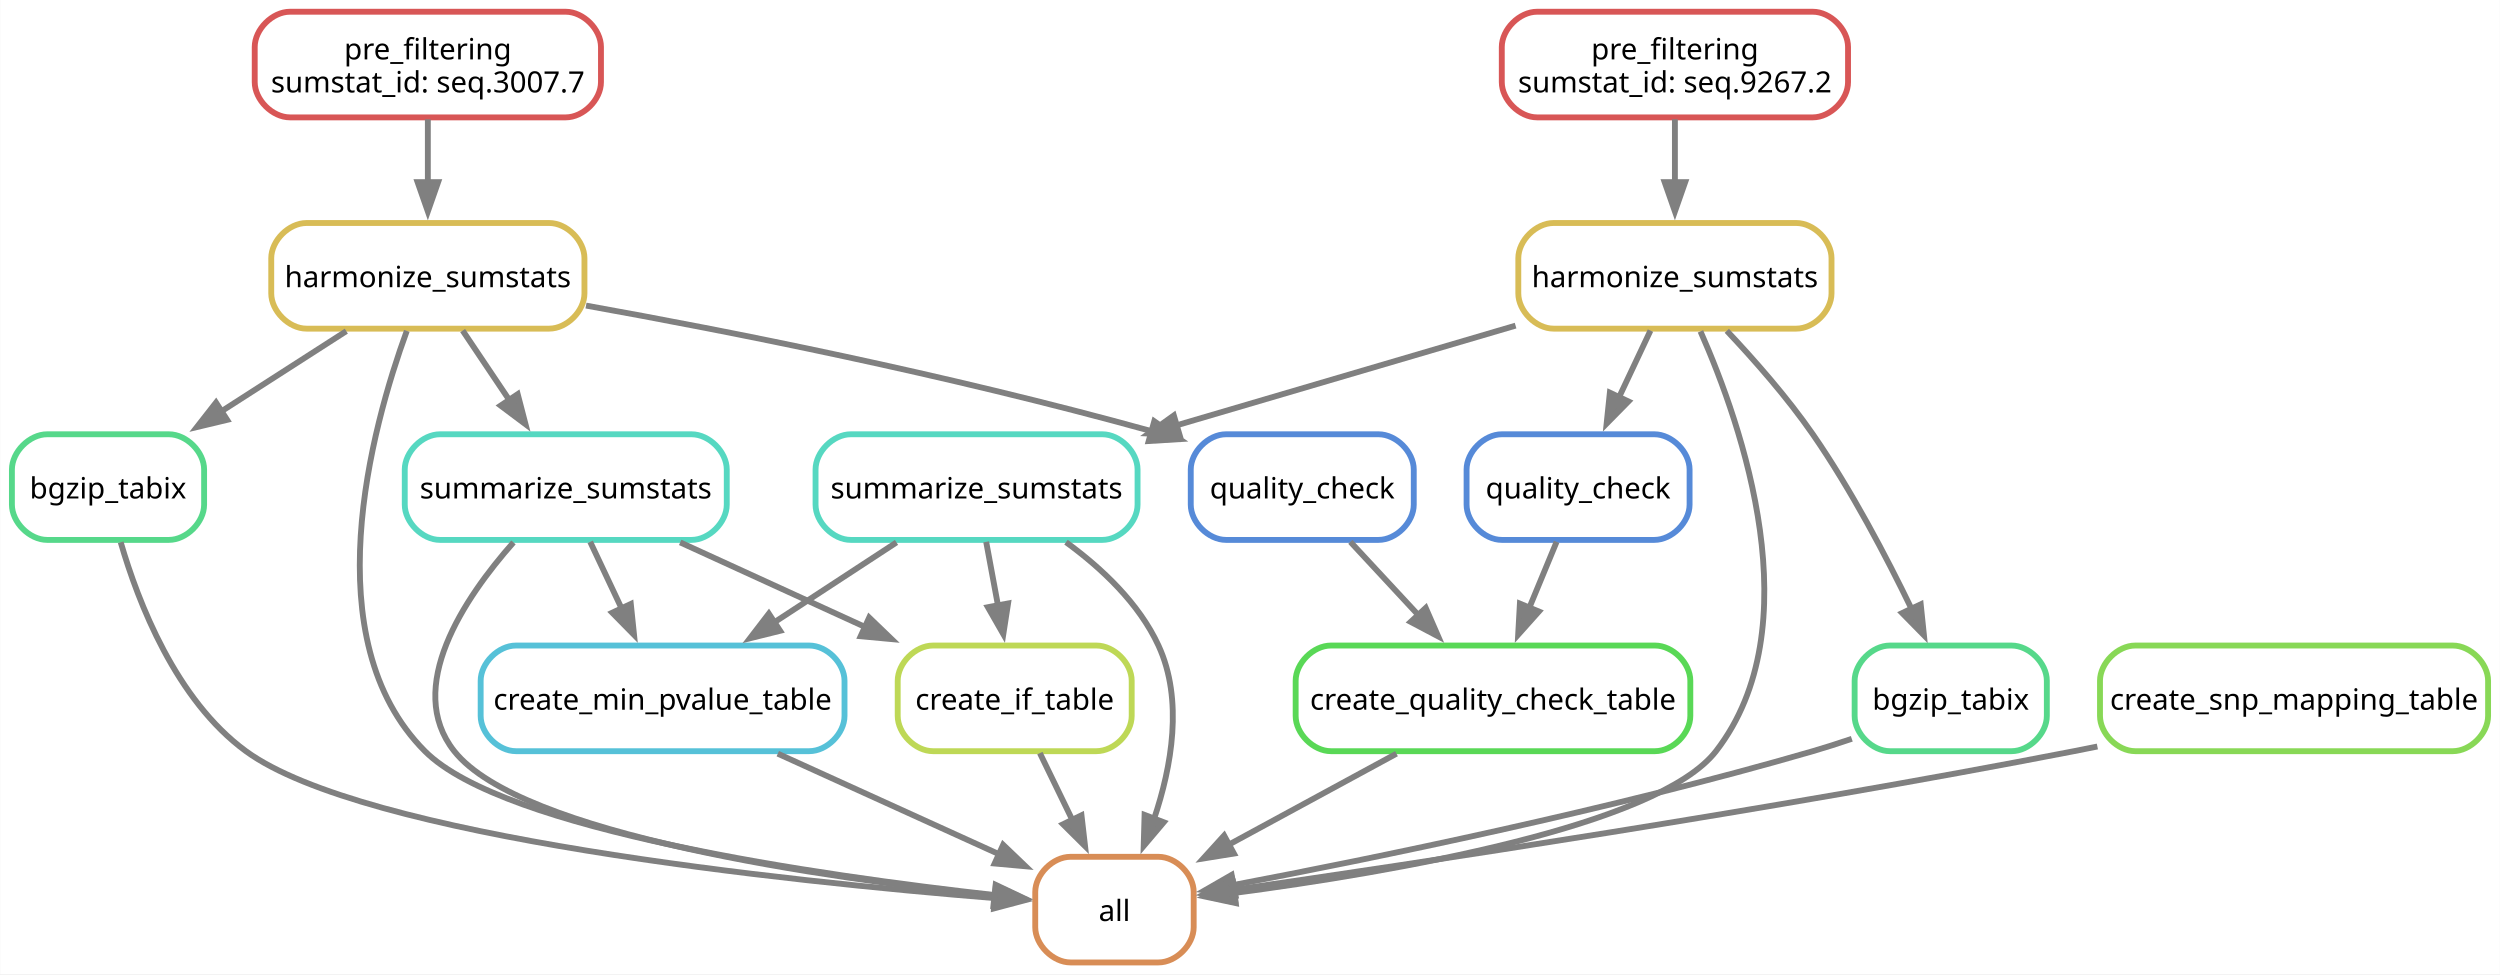
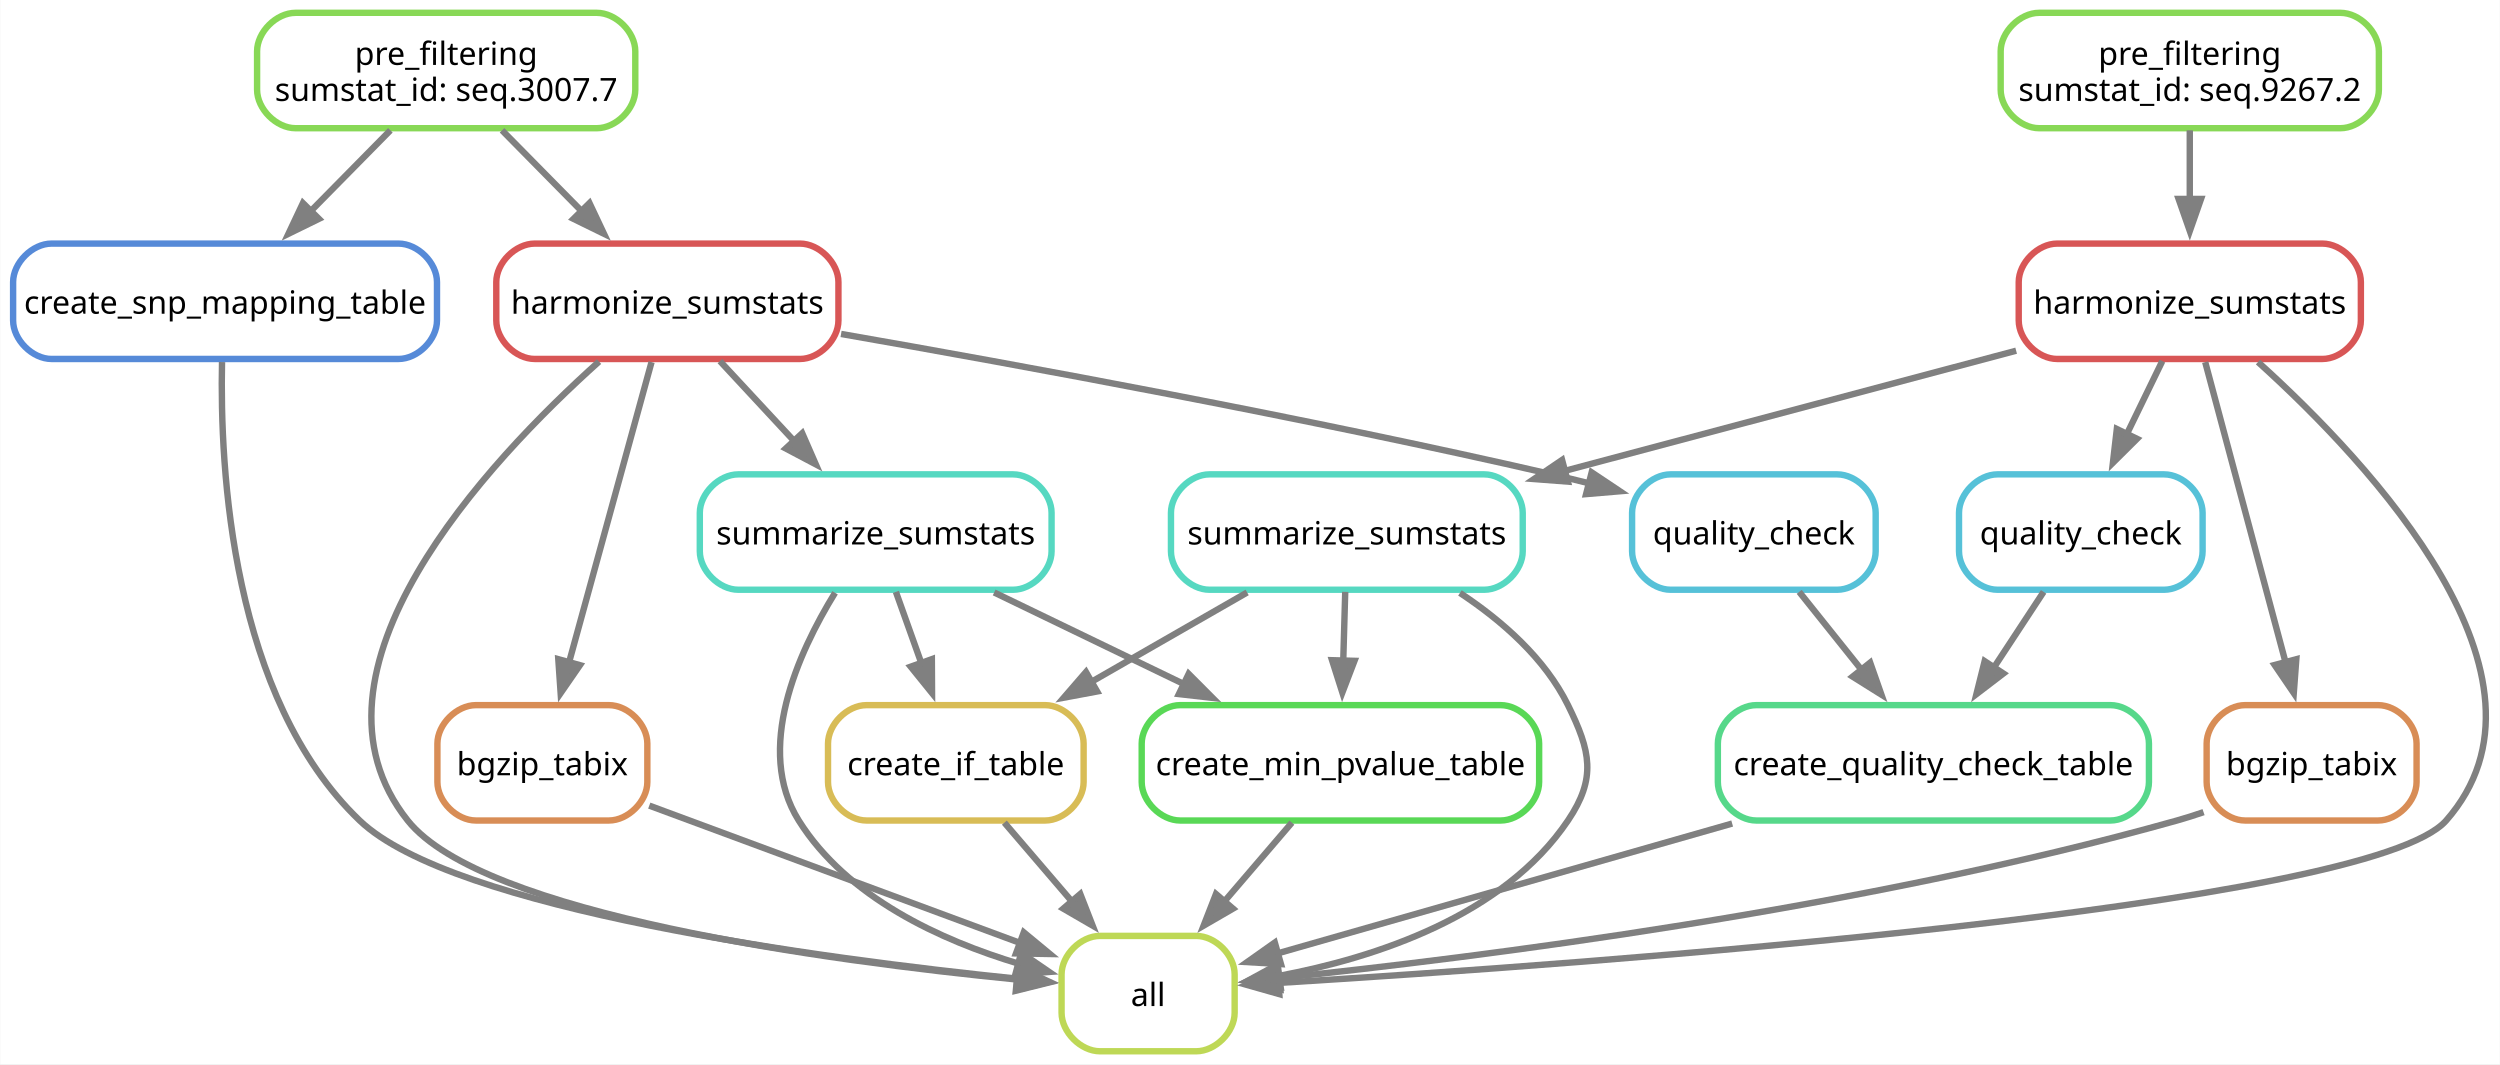
- <svg xmlns="http://www.w3.org/2000/svg" width="852pt" height="332pt" viewBox="0.00 0.00 851.88 332.00">
+ <svg xmlns="http://www.w3.org/2000/svg" width="780pt" height="332pt" viewBox="0.00 0.00 779.82 332.00">
  <g id="graph0" class="graph" transform="scale(1 1) rotate(0) translate(4 328)">
-     <polygon fill="white" stroke="none" points="-4,4 -4,-328 847.88,-328 847.88,4 -4,4" />
+     <polygon fill="white" stroke="none" points="-4,4 -4,-328 775.82,-328 775.82,4 -4,4" />
    <g id="node1" class="node">
-       <path fill="none" stroke="#d88d56" stroke-width="2" d="M390.75,-36C390.75,-36 360.75,-36 360.75,-36 354.75,-36 348.75,-30 348.75,-24 348.75,-24 348.75,-12 348.75,-12 348.75,-6 354.75,0 360.75,0 360.75,0 390.75,0 390.75,0 396.75,0 402.75,-6 402.75,-12 402.75,-12 402.75,-24 402.75,-24 402.75,-30 396.75,-36 390.75,-36" />
-       <text text-anchor="middle" x="375.75" y="-14.12" font-family="sans" font-size="10.00">all</text>
+       <path fill="none" stroke="#bed856" stroke-width="2" d="M369.12,-36C369.12,-36 339.12,-36 339.12,-36 333.12,-36 327.12,-30 327.12,-24 327.12,-24 327.12,-12 327.12,-12 327.12,-6 333.12,0 339.12,0 339.12,0 369.12,0 369.12,0 375.12,0 381.12,-6 381.12,-12 381.12,-12 381.12,-24 381.12,-24 381.12,-30 375.12,-36 369.12,-36" />
+       <text text-anchor="middle" x="354.12" y="-14.12" font-family="sans" font-size="10.00">all</text>
    </g>
    <g id="node2" class="node">
-       <path fill="none" stroke="#d8bc56" stroke-width="2" d="M183.12,-252C183.12,-252 100.38,-252 100.38,-252 94.38,-252 88.38,-246 88.38,-240 88.38,-240 88.38,-228 88.38,-228 88.38,-222 94.38,-216 100.38,-216 100.38,-216 183.12,-216 183.12,-216 189.12,-216 195.12,-222 195.12,-228 195.12,-228 195.12,-240 195.12,-240 195.12,-246 189.12,-252 183.12,-252" />
-       <text text-anchor="middle" x="141.75" y="-230.12" font-family="sans" font-size="10.00">harmonize_sumstats</text>
+       <path fill="none" stroke="#d85656" stroke-width="2" d="M245.5,-252C245.5,-252 162.75,-252 162.75,-252 156.75,-252 150.75,-246 150.75,-240 150.75,-240 150.75,-228 150.75,-228 150.75,-222 156.75,-216 162.75,-216 162.75,-216 245.5,-216 245.5,-216 251.5,-216 257.5,-222 257.5,-228 257.5,-228 257.5,-240 257.5,-240 257.5,-246 251.5,-252 245.5,-252" />
+       <text text-anchor="middle" x="204.12" y="-230.12" font-family="sans" font-size="10.00">harmonize_sumstats</text>
    </g>
    <g id="edge1" class="edge">
-       <path fill="none" stroke="grey" stroke-width="2" d="M134.58,-215.23C122.47,-181.94 102.76,-110.11 140.75,-72 167.65,-45.01 275.32,-29.59 335.15,-22.94" />
-       <polygon fill="grey" stroke="grey" stroke-width="2" points="335.26,-26.45 344.83,-21.91 334.52,-19.49 335.26,-26.45" />
+       <path fill="none" stroke="grey" stroke-width="2" d="M182.81,-215.19C147.99,-183.97 86.28,-118.26 123.12,-72 146.48,-42.68 253.62,-28.25 313.44,-22.36" />
+       <polygon fill="grey" stroke="grey" stroke-width="2" points="313.5,-25.87 323.13,-21.45 312.85,-18.9 313.5,-25.87" />
    </g>
    <g id="node6" class="node">
-       <path fill="none" stroke="#56d88a" stroke-width="2" d="M53.5,-180C53.5,-180 12,-180 12,-180 6,-180 0,-174 0,-168 0,-168 0,-156 0,-156 0,-150 6,-144 12,-144 12,-144 53.5,-144 53.5,-144 59.5,-144 65.5,-150 65.5,-156 65.5,-156 65.5,-168 65.5,-168 65.5,-174 59.5,-180 53.5,-180" />
-       <text text-anchor="middle" x="32.75" y="-158.12" font-family="sans" font-size="10.00">bgzip_tabix</text>
+       <path fill="none" stroke="#d88d56" stroke-width="2" d="M185.88,-108C185.88,-108 144.38,-108 144.38,-108 138.38,-108 132.38,-102 132.38,-96 132.38,-96 132.38,-84 132.38,-84 132.38,-78 138.38,-72 144.38,-72 144.38,-72 185.88,-72 185.88,-72 191.88,-72 197.88,-78 197.88,-84 197.88,-84 197.88,-96 197.88,-96 197.88,-102 191.88,-108 185.88,-108" />
+       <text text-anchor="middle" x="165.12" y="-86.12" font-family="sans" font-size="10.00">bgzip_tabix</text>
    </g>
    <g id="edge13" class="edge">
-       <path fill="none" stroke="grey" stroke-width="2" d="M113.96,-215.15C101.02,-206.84 85.41,-196.82 71.35,-187.79" />
-       <polygon fill="grey" stroke="grey" stroke-width="2" points="73.34,-184.91 63.03,-182.45 69.56,-190.8 73.34,-184.91" />
+       <path fill="none" stroke="grey" stroke-width="2" d="M199.19,-215.02C192.71,-191.44 181.26,-149.73 173.43,-121.25" />
+       <polygon fill="grey" stroke="grey" stroke-width="2" points="176.85,-120.47 170.83,-111.76 170.1,-122.33 176.85,-120.47" />
    </g>
    <g id="node9" class="node">
-       <path fill="none" stroke="#56d8c1" stroke-width="2" d="M231.62,-180C231.62,-180 145.88,-180 145.88,-180 139.88,-180 133.88,-174 133.88,-168 133.88,-168 133.88,-156 133.88,-156 133.88,-150 139.88,-144 145.88,-144 145.88,-144 231.62,-144 231.62,-144 237.62,-144 243.62,-150 243.62,-156 243.62,-156 243.62,-168 243.62,-168 243.62,-174 237.62,-180 231.62,-180" />
-       <text text-anchor="middle" x="188.75" y="-158.12" font-family="sans" font-size="10.00">summarize_sumstats</text>
+       <path fill="none" stroke="#56d8c1" stroke-width="2" d="M312,-180C312,-180 226.25,-180 226.25,-180 220.25,-180 214.25,-174 214.25,-168 214.25,-168 214.25,-156 214.25,-156 214.25,-150 220.25,-144 226.25,-144 226.25,-144 312,-144 312,-144 318,-144 324,-150 324,-156 324,-156 324,-168 324,-168 324,-174 318,-180 312,-180" />
+       <text text-anchor="middle" x="269.12" y="-158.12" font-family="sans" font-size="10.00">summarize_sumstats</text>
    </g>
    <g id="edge17" class="edge">
-       <path fill="none" stroke="grey" stroke-width="2" d="M153.61,-215.34C158.47,-208.1 164.22,-199.53 169.65,-191.45" />
-       <polygon fill="grey" stroke="grey" stroke-width="2" points="172.37,-193.67 175.04,-183.41 166.56,-189.77 172.37,-193.67" />
+       <path fill="none" stroke="grey" stroke-width="2" d="M220.53,-215.34C227.56,-207.77 235.93,-198.75 243.73,-190.35" />
+       <polygon fill="grey" stroke="grey" stroke-width="2" points="246.2,-192.83 250.44,-183.12 241.07,-188.07 246.2,-192.83" />
    </g>
    <g id="node13" class="node">
-       <path fill="none" stroke="#568ad8" stroke-width="2" d="M465.75,-180C465.75,-180 413.75,-180 413.75,-180 407.75,-180 401.75,-174 401.75,-168 401.75,-168 401.75,-156 401.75,-156 401.75,-150 407.75,-144 413.75,-144 413.75,-144 465.75,-144 465.75,-144 471.75,-144 477.75,-150 477.75,-156 477.75,-156 477.75,-168 477.75,-168 477.75,-174 471.75,-180 465.75,-180" />
-       <text text-anchor="middle" x="439.75" y="-158.12" font-family="sans" font-size="10.00">quality_check</text>
+       <path fill="none" stroke="#56c1d8" stroke-width="2" d="M569.12,-180C569.12,-180 517.12,-180 517.12,-180 511.12,-180 505.12,-174 505.12,-168 505.12,-168 505.12,-156 505.12,-156 505.12,-150 511.12,-144 517.12,-144 517.12,-144 569.12,-144 569.12,-144 575.12,-144 581.12,-150 581.12,-156 581.12,-156 581.12,-168 581.12,-168 581.12,-174 575.12,-180 569.12,-180" />
+       <text text-anchor="middle" x="543.12" y="-158.12" font-family="sans" font-size="10.00">quality_check</text>
    </g>
    <g id="edge23" class="edge">
-       <path fill="none" stroke="grey" stroke-width="2" d="M195.65,-223.86C244.04,-215.16 317.17,-200.78 388.54,-181.01" />
-       <polygon fill="grey" stroke="grey" stroke-width="2" points="389.31,-184.43 397.99,-178.34 387.42,-177.69 389.31,-184.43" />
+       <path fill="none" stroke="grey" stroke-width="2" d="M258.32,-223.81C314.15,-214.06 403.58,-197.65 480.12,-180 483.92,-179.12 487.83,-178.18 491.77,-177.19" />
+       <polygon fill="grey" stroke="grey" stroke-width="2" points="492.51,-180.62 501.32,-174.73 490.77,-173.84 492.51,-180.62" />
    </g>
    <g id="node3" class="node">
-       <path fill="none" stroke="#d85656" stroke-width="2" d="M188.75,-324C188.75,-324 94.75,-324 94.75,-324 88.75,-324 82.75,-318 82.75,-312 82.75,-312 82.75,-300 82.75,-300 82.75,-294 88.75,-288 94.75,-288 94.75,-288 188.75,-288 188.75,-288 194.75,-288 200.75,-294 200.75,-300 200.75,-300 200.75,-312 200.75,-312 200.75,-318 194.75,-324 188.75,-324" />
-       <text text-anchor="middle" x="141.75" y="-307.75" font-family="sans" font-size="10.00">pre_filtering</text>
-       <text text-anchor="middle" x="141.75" y="-296.5" font-family="sans" font-size="10.00">sumstat_id: seq.3007.7</text>
+       <path fill="none" stroke="#88d856" stroke-width="2" d="M182.12,-324C182.12,-324 88.12,-324 88.12,-324 82.12,-324 76.12,-318 76.12,-312 76.12,-312 76.12,-300 76.12,-300 76.12,-294 82.12,-288 88.12,-288 88.12,-288 182.12,-288 182.12,-288 188.12,-288 194.12,-294 194.12,-300 194.12,-300 194.12,-312 194.12,-312 194.12,-318 188.12,-324 182.12,-324" />
+       <text text-anchor="middle" x="135.12" y="-307.75" font-family="sans" font-size="10.00">pre_filtering</text>
+       <text text-anchor="middle" x="135.12" y="-296.5" font-family="sans" font-size="10.00">sumstat_id: seq.3007.7</text>
    </g>
    <g id="edge11" class="edge">
-       <path fill="none" stroke="grey" stroke-width="2" d="M141.75,-287.34C141.75,-280.75 141.75,-273.08 141.75,-265.67" />
-       <polygon fill="grey" stroke="grey" stroke-width="2" points="145.25,-265.93 141.75,-255.93 138.25,-265.93 145.25,-265.93" />
+       <path fill="none" stroke="grey" stroke-width="2" d="M152.54,-287.34C160.08,-279.69 169.08,-270.56 177.43,-262.08" />
+       <polygon fill="grey" stroke="grey" stroke-width="2" points="179.83,-264.64 184.35,-255.06 174.84,-259.72 179.83,-264.64" />
+     </g>
+     <g id="node15" class="node">
+       <path fill="none" stroke="#568ad8" stroke-width="2" d="M120.25,-252C120.25,-252 12,-252 12,-252 6,-252 0,-246 0,-240 0,-240 0,-228 0,-228 0,-222 6,-216 12,-216 12,-216 120.25,-216 120.25,-216 126.25,-216 132.25,-222 132.25,-228 132.25,-228 132.25,-240 132.25,-240 132.25,-246 126.25,-252 120.25,-252" />
+       <text text-anchor="middle" x="66.12" y="-230.12" font-family="sans" font-size="10.00">create_snp_mapping_table</text>
+     </g>
+     <g id="edge25" class="edge">
+       <path fill="none" stroke="grey" stroke-width="2" d="M117.71,-287.34C110.17,-279.69 101.17,-270.56 92.82,-262.08" />
+       <polygon fill="grey" stroke="grey" stroke-width="2" points="95.41,-259.72 85.9,-255.06 90.42,-264.64 95.41,-259.72" />
    </g>
    <g id="node4" class="node">
-       <path fill="none" stroke="#d8bc56" stroke-width="2" d="M608.12,-252C608.12,-252 525.38,-252 525.38,-252 519.38,-252 513.38,-246 513.38,-240 513.38,-240 513.38,-228 513.38,-228 513.38,-222 519.38,-216 525.38,-216 525.38,-216 608.12,-216 608.12,-216 614.12,-216 620.12,-222 620.12,-228 620.12,-228 620.12,-240 620.12,-240 620.12,-246 614.12,-252 608.12,-252" />
-       <text text-anchor="middle" x="566.75" y="-230.12" font-family="sans" font-size="10.00">harmonize_sumstats</text>
+       <path fill="none" stroke="#d85656" stroke-width="2" d="M720.5,-252C720.5,-252 637.75,-252 637.75,-252 631.75,-252 625.75,-246 625.75,-240 625.75,-240 625.75,-228 625.75,-228 625.75,-222 631.75,-216 637.75,-216 637.75,-216 720.5,-216 720.5,-216 726.5,-216 732.5,-222 732.5,-228 732.5,-228 732.5,-240 732.5,-240 732.5,-246 726.5,-252 720.5,-252" />
+       <text text-anchor="middle" x="679.12" y="-230.12" font-family="sans" font-size="10.00">harmonize_sumstats</text>
    </g>
    <g id="edge2" class="edge">
-       <path fill="none" stroke="grey" stroke-width="2" d="M575.46,-215.07C589.74,-182.78 613.47,-114.26 580.75,-72 560.83,-46.28 470.46,-30.79 416.58,-23.68" />
-       <polygon fill="grey" stroke="grey" stroke-width="2" points="417.09,-20.22 406.73,-22.43 416.21,-27.16 417.09,-20.22" />
+       <path fill="none" stroke="grey" stroke-width="2" d="M700.41,-215.05C735.56,-183.31 798.14,-116.45 759.12,-72 735.28,-44.83 492.47,-27.32 394.64,-21.32" />
+       <polygon fill="grey" stroke="grey" stroke-width="2" points="395.06,-17.83 384.86,-20.73 394.63,-24.82 395.06,-17.83" />
    </g>
    <g id="node7" class="node">
-       <path fill="none" stroke="#56d88a" stroke-width="2" d="M681.5,-108C681.5,-108 640,-108 640,-108 634,-108 628,-102 628,-96 628,-96 628,-84 628,-84 628,-78 634,-72 640,-72 640,-72 681.5,-72 681.5,-72 687.5,-72 693.5,-78 693.5,-84 693.5,-84 693.5,-96 693.5,-96 693.5,-102 687.5,-108 681.5,-108" />
-       <text text-anchor="middle" x="660.75" y="-86.12" font-family="sans" font-size="10.00">bgzip_tabix</text>
+       <path fill="none" stroke="#d88d56" stroke-width="2" d="M737.88,-108C737.88,-108 696.38,-108 696.38,-108 690.38,-108 684.38,-102 684.38,-96 684.38,-96 684.38,-84 684.38,-84 684.38,-78 690.38,-72 696.38,-72 696.38,-72 737.88,-72 737.88,-72 743.88,-72 749.88,-78 749.88,-84 749.88,-84 749.88,-96 749.88,-96 749.88,-102 743.88,-108 737.88,-108" />
+       <text text-anchor="middle" x="717.12" y="-86.12" font-family="sans" font-size="10.00">bgzip_tabix</text>
    </g>
    <g id="edge14" class="edge">
-       <path fill="none" stroke="grey" stroke-width="2" d="M584.43,-215.26C593.77,-205.36 605.07,-192.54 613.75,-180 626.78,-161.18 638.78,-138.32 647.4,-120.48" />
-       <polygon fill="grey" stroke="grey" stroke-width="2" points="650.52,-122.05 651.62,-111.51 644.19,-119.07 650.52,-122.05" />
+       <path fill="none" stroke="grey" stroke-width="2" d="M683.94,-215.02C690.25,-191.44 701.41,-149.73 709.03,-121.25" />
+       <polygon fill="grey" stroke="grey" stroke-width="2" points="712.36,-122.33 711.57,-111.76 705.6,-120.52 712.36,-122.33" />
    </g>
    <g id="node10" class="node">
-       <path fill="none" stroke="#56d8c1" stroke-width="2" d="M371.62,-180C371.62,-180 285.88,-180 285.88,-180 279.88,-180 273.88,-174 273.88,-168 273.88,-168 273.88,-156 273.88,-156 273.88,-150 279.88,-144 285.88,-144 285.88,-144 371.62,-144 371.62,-144 377.62,-144 383.62,-150 383.62,-156 383.62,-156 383.62,-168 383.62,-168 383.62,-174 377.62,-180 371.62,-180" />
-       <text text-anchor="middle" x="328.75" y="-158.12" font-family="sans" font-size="10.00">summarize_sumstats</text>
+       <path fill="none" stroke="#56d8c1" stroke-width="2" d="M459,-180C459,-180 373.25,-180 373.25,-180 367.25,-180 361.25,-174 361.25,-168 361.25,-168 361.25,-156 361.25,-156 361.25,-150 367.25,-144 373.25,-144 373.25,-144 459,-144 459,-144 465,-144 471,-150 471,-156 471,-156 471,-168 471,-168 471,-174 465,-180 459,-180" />
+       <text text-anchor="middle" x="416.12" y="-158.12" font-family="sans" font-size="10.00">summarize_sumstats</text>
    </g>
    <g id="edge18" class="edge">
-       <path fill="none" stroke="grey" stroke-width="2" d="M512.45,-217.03C478.06,-206.91 433.31,-193.75 396.59,-182.95" />
-       <polygon fill="grey" stroke="grey" stroke-width="2" points="397.96,-179.71 387.38,-180.24 395.98,-186.42 397.96,-179.71" />
+       <path fill="none" stroke="grey" stroke-width="2" d="M624.95,-218.58C584.17,-207.73 527.99,-192.77 484.18,-181.11" />
+       <polygon fill="grey" stroke="grey" stroke-width="2" points="485.08,-177.73 474.51,-178.54 483.28,-184.49 485.08,-177.73" />
    </g>
    <g id="node14" class="node">
-       <path fill="none" stroke="#568ad8" stroke-width="2" d="M559.75,-180C559.75,-180 507.75,-180 507.75,-180 501.75,-180 495.75,-174 495.75,-168 495.75,-168 495.75,-156 495.75,-156 495.75,-150 501.75,-144 507.75,-144 507.75,-144 559.75,-144 559.75,-144 565.75,-144 571.75,-150 571.75,-156 571.75,-156 571.75,-168 571.75,-168 571.75,-174 565.75,-180 559.75,-180" />
-       <text text-anchor="middle" x="533.75" y="-158.12" font-family="sans" font-size="10.00">quality_check</text>
+       <path fill="none" stroke="#56c1d8" stroke-width="2" d="M671.12,-180C671.12,-180 619.12,-180 619.12,-180 613.12,-180 607.12,-174 607.12,-168 607.12,-168 607.12,-156 607.12,-156 607.12,-150 613.12,-144 619.12,-144 619.12,-144 671.12,-144 671.12,-144 677.12,-144 683.12,-150 683.12,-156 683.12,-156 683.12,-168 683.12,-168 683.12,-174 677.12,-180 671.12,-180" />
+       <text text-anchor="middle" x="645.12" y="-158.12" font-family="sans" font-size="10.00">quality_check</text>
    </g>
    <g id="edge24" class="edge">
-       <path fill="none" stroke="grey" stroke-width="2" d="M558.42,-215.34C555.16,-208.43 551.34,-200.31 547.68,-192.56" />
-       <polygon fill="grey" stroke="grey" stroke-width="2" points="550.91,-191.19 543.48,-183.64 544.58,-194.18 550.91,-191.19" />
+       <path fill="none" stroke="grey" stroke-width="2" d="M670.55,-215.34C667.19,-208.43 663.25,-200.31 659.48,-192.56" />
+       <polygon fill="grey" stroke="grey" stroke-width="2" points="662.66,-191.09 655.14,-183.62 656.36,-194.15 662.66,-191.09" />
    </g>
    <g id="node5" class="node">
-       <path fill="none" stroke="#d85656" stroke-width="2" d="M613.75,-324C613.75,-324 519.75,-324 519.75,-324 513.75,-324 507.75,-318 507.75,-312 507.75,-312 507.75,-300 507.75,-300 507.75,-294 513.75,-288 519.75,-288 519.75,-288 613.75,-288 613.75,-288 619.75,-288 625.75,-294 625.75,-300 625.75,-300 625.75,-312 625.75,-312 625.75,-318 619.75,-324 613.75,-324" />
-       <text text-anchor="middle" x="566.75" y="-307.75" font-family="sans" font-size="10.00">pre_filtering</text>
-       <text text-anchor="middle" x="566.75" y="-296.5" font-family="sans" font-size="10.00">sumstat_id: seq.9267.2</text>
+       <path fill="none" stroke="#88d856" stroke-width="2" d="M726.12,-324C726.12,-324 632.12,-324 632.12,-324 626.12,-324 620.12,-318 620.12,-312 620.12,-312 620.12,-300 620.12,-300 620.12,-294 626.12,-288 632.12,-288 632.12,-288 726.12,-288 726.12,-288 732.12,-288 738.12,-294 738.12,-300 738.12,-300 738.12,-312 738.12,-312 738.12,-318 732.12,-324 726.12,-324" />
+       <text text-anchor="middle" x="679.12" y="-307.75" font-family="sans" font-size="10.00">pre_filtering</text>
+       <text text-anchor="middle" x="679.12" y="-296.5" font-family="sans" font-size="10.00">sumstat_id: seq.9267.2</text>
    </g>
    <g id="edge12" class="edge">
-       <path fill="none" stroke="grey" stroke-width="2" d="M566.75,-287.34C566.75,-280.75 566.75,-273.08 566.75,-265.67" />
-       <polygon fill="grey" stroke="grey" stroke-width="2" points="570.25,-265.93 566.75,-255.93 563.25,-265.93 570.25,-265.93" />
+       <path fill="none" stroke="grey" stroke-width="2" d="M679.12,-287.34C679.12,-280.75 679.12,-273.08 679.12,-265.67" />
+       <polygon fill="grey" stroke="grey" stroke-width="2" points="682.63,-265.93 679.13,-255.93 675.63,-265.93 682.63,-265.93" />
    </g>
    <g id="edge3" class="edge">
-       <path fill="none" stroke="grey" stroke-width="2" d="M37.08,-143.19C43.06,-122.63 55.91,-89.42 79.75,-72 119.84,-42.7 263.81,-27.68 335.13,-21.9" />
-       <polygon fill="grey" stroke="grey" stroke-width="2" points="335.25,-25.4 344.94,-21.13 334.7,-18.42 335.25,-25.4" />
+       <path fill="none" stroke="grey" stroke-width="2" d="M198.48,-76.65C230.85,-64.66 280,-46.45 314.39,-33.72" />
+       <polygon fill="grey" stroke="grey" stroke-width="2" points="315.33,-37.1 323.49,-30.35 312.9,-30.54 315.33,-37.1" />
    </g>
    <g id="edge4" class="edge">
-       <path fill="none" stroke="grey" stroke-width="2" d="M627.03,-76.22C622.59,-74.71 618.08,-73.26 613.75,-72 545.2,-52.06 463.68,-35.39 416.03,-26.34" />
-       <polygon fill="grey" stroke="grey" stroke-width="2" points="416.98,-22.95 406.5,-24.55 415.68,-29.83 416.98,-22.95" />
+       <path fill="none" stroke="grey" stroke-width="2" d="M683.42,-74.61C680.64,-73.65 677.85,-72.77 675.12,-72 576.55,-44.28 456.61,-29.24 395,-22.82" />
+       <polygon fill="grey" stroke="grey" stroke-width="2" points="395.37,-19.34 385.07,-21.82 394.66,-26.31 395.37,-19.34" />
    </g>
    <g id="node8" class="node">
-       <path fill="none" stroke="#56c1d8" stroke-width="2" d="M271.75,-108C271.75,-108 171.75,-108 171.75,-108 165.75,-108 159.75,-102 159.75,-96 159.75,-96 159.75,-84 159.75,-84 159.75,-78 165.75,-72 171.75,-72 171.75,-72 271.75,-72 271.75,-72 277.75,-72 283.75,-78 283.75,-84 283.75,-84 283.75,-96 283.75,-96 283.75,-102 277.75,-108 271.75,-108" />
-       <text text-anchor="middle" x="221.75" y="-86.12" font-family="sans" font-size="10.00">create_min_pvalue_table</text>
+       <path fill="none" stroke="#59d856" stroke-width="2" d="M464.12,-108C464.12,-108 364.12,-108 364.12,-108 358.12,-108 352.12,-102 352.12,-96 352.12,-96 352.12,-84 352.12,-84 352.12,-78 358.12,-72 364.12,-72 364.12,-72 464.12,-72 464.12,-72 470.12,-72 476.12,-78 476.12,-84 476.12,-84 476.12,-96 476.12,-96 476.12,-102 470.12,-108 464.12,-108" />
+       <text text-anchor="middle" x="414.12" y="-86.12" font-family="sans" font-size="10.00">create_min_pvalue_table</text>
    </g>
    <g id="edge5" class="edge">
-       <path fill="none" stroke="grey" stroke-width="2" d="M261.01,-71.15C284.12,-60.65 313.27,-47.4 336.4,-36.89" />
-       <polygon fill="grey" stroke="grey" stroke-width="2" points="337.81,-40.09 345.46,-32.77 334.91,-33.72 337.81,-40.09" />
+       <path fill="none" stroke="grey" stroke-width="2" d="M398.98,-71.34C392.57,-63.85 384.94,-54.95 377.81,-46.63" />
+       <polygon fill="grey" stroke="grey" stroke-width="2" points="380.6,-44.51 371.44,-39.2 375.29,-49.07 380.6,-44.51" />
    </g>
    <g id="edge9" class="edge">
-       <path fill="none" stroke="grey" stroke-width="2" d="M170.93,-143.15C154.05,-124.05 133.65,-93.6 150.75,-72 173.34,-43.47 276.86,-28.76 335.3,-22.61" />
-       <polygon fill="grey" stroke="grey" stroke-width="2" points="335.46,-26.11 345.06,-21.63 334.76,-19.15 335.46,-26.11" />
+       <path fill="none" stroke="grey" stroke-width="2" d="M256.45,-143.05C244.8,-124.15 231.29,-94.11 245.12,-72 260.14,-48 289.48,-34.59 313.94,-27.26" />
+       <polygon fill="grey" stroke="grey" stroke-width="2" points="314.52,-30.73 323.26,-24.75 312.7,-23.97 314.52,-30.73" />
    </g>
    <g id="edge15" class="edge">
-       <path fill="none" stroke="grey" stroke-width="2" d="M197.08,-143.34C200.34,-136.43 204.16,-128.31 207.82,-120.56" />
-       <polygon fill="grey" stroke="grey" stroke-width="2" points="210.92,-122.18 212.02,-111.64 204.59,-119.19 210.92,-122.18" />
+       <path fill="none" stroke="grey" stroke-width="2" d="M306.09,-143.15C324.09,-134.47 345.96,-123.91 365.31,-114.56" />
+       <polygon fill="grey" stroke="grey" stroke-width="2" points="366.77,-117.75 374.25,-110.25 363.72,-111.45 366.77,-117.75" />
    </g>
    <g id="node11" class="node">
-       <path fill="none" stroke="#bed856" stroke-width="2" d="M369.62,-108C369.62,-108 313.88,-108 313.88,-108 307.88,-108 301.88,-102 301.88,-96 301.88,-96 301.88,-84 301.88,-84 301.88,-78 307.88,-72 313.88,-72 313.88,-72 369.62,-72 369.62,-72 375.62,-72 381.62,-78 381.62,-84 381.62,-84 381.62,-96 381.62,-96 381.62,-102 375.62,-108 369.62,-108" />
-       <text text-anchor="middle" x="341.75" y="-86.12" font-family="sans" font-size="10.00">create_if_table</text>
+       <path fill="none" stroke="#d8bc56" stroke-width="2" d="M322,-108C322,-108 266.25,-108 266.25,-108 260.25,-108 254.25,-102 254.25,-96 254.25,-96 254.25,-84 254.25,-84 254.25,-78 260.25,-72 266.25,-72 266.25,-72 322,-72 322,-72 328,-72 334,-78 334,-84 334,-84 334,-96 334,-96 334,-102 328,-108 322,-108" />
+       <text text-anchor="middle" x="294.12" y="-86.12" font-family="sans" font-size="10.00">create_if_table</text>
    </g>
    <g id="edge19" class="edge">
-       <path fill="none" stroke="grey" stroke-width="2" d="M227.75,-143.15C246.92,-134.38 270.26,-123.71 290.82,-114.3" />
-       <polygon fill="grey" stroke="grey" stroke-width="2" points="292.16,-117.54 299.8,-110.19 289.25,-111.17 292.16,-117.54" />
+       <path fill="none" stroke="grey" stroke-width="2" d="M275.43,-143.34C277.84,-136.59 280.66,-128.69 283.37,-121.11" />
+       <polygon fill="grey" stroke="grey" stroke-width="2" points="286.65,-122.35 286.71,-111.75 280.05,-119.99 286.65,-122.35" />
    </g>
    <g id="edge10" class="edge">
-       <path fill="none" stroke="grey" stroke-width="2" d="M359.23,-143.23C371.42,-134.35 384.11,-122.4 390.75,-108 399.3,-89.45 395.25,-66.71 389.22,-48.86" />
-       <polygon fill="grey" stroke="grey" stroke-width="2" points="392.55,-47.78 385.71,-39.69 386.01,-50.28 392.55,-47.78" />
+       <path fill="none" stroke="grey" stroke-width="2" d="M451.41,-143.01C464.51,-134.35 477.91,-122.63 485.12,-108 492.2,-93.65 494.07,-85.27 485.12,-72 465.11,-42.32 425.36,-29.25 394.87,-23.51" />
+       <polygon fill="grey" stroke="grey" stroke-width="2" points="395.45,-20.06 385.02,-21.9 394.32,-26.96 395.45,-20.06" />
    </g>
    <g id="edge16" class="edge">
-       <path fill="none" stroke="grey" stroke-width="2" d="M301.47,-143.15C288.77,-134.84 273.45,-124.82 259.64,-115.79" />
-       <polygon fill="grey" stroke="grey" stroke-width="2" points="261.8,-113.02 251.51,-110.47 257.96,-118.87 261.8,-113.02" />
+       <path fill="none" stroke="grey" stroke-width="2" d="M415.62,-143.34C415.43,-136.75 415.21,-129.08 415,-121.67" />
+       <polygon fill="grey" stroke="grey" stroke-width="2" points="418.51,-121.82 414.72,-111.93 411.51,-122.02 418.51,-121.82" />
    </g>
    <g id="edge20" class="edge">
-       <path fill="none" stroke="grey" stroke-width="2" d="M332.03,-143.34C333.25,-136.75 334.68,-129.08 336.05,-121.67" />
-       <polygon fill="grey" stroke="grey" stroke-width="2" points="339.49,-122.35 337.87,-111.88 332.61,-121.07 339.49,-122.35" />
+       <path fill="none" stroke="grey" stroke-width="2" d="M385.02,-143.15C370.25,-134.68 352.38,-124.42 336.4,-115.25" />
+       <polygon fill="grey" stroke="grey" stroke-width="2" points="338.21,-112.26 327.8,-110.32 334.73,-118.33 338.21,-112.26" />
    </g>
    <g id="edge6" class="edge">
-       <path fill="none" stroke="grey" stroke-width="2" d="M350.33,-71.34C353.69,-64.43 357.63,-56.31 361.39,-48.56" />
-       <polygon fill="grey" stroke="grey" stroke-width="2" points="364.51,-50.15 365.73,-39.62 358.21,-47.09 364.51,-50.15" />
+       <path fill="none" stroke="grey" stroke-width="2" d="M309.27,-71.34C315.68,-63.85 323.31,-54.95 330.44,-46.63" />
+       <polygon fill="grey" stroke="grey" stroke-width="2" points="332.96,-49.07 336.81,-39.2 327.65,-44.51 332.96,-49.07" />
    </g>
    <g id="node12" class="node">
-       <path fill="none" stroke="#59d856" stroke-width="2" d="M560,-108C560,-108 449.5,-108 449.5,-108 443.5,-108 437.5,-102 437.5,-96 437.5,-96 437.5,-84 437.5,-84 437.5,-78 443.5,-72 449.5,-72 449.5,-72 560,-72 560,-72 566,-72 572,-78 572,-84 572,-84 572,-96 572,-96 572,-102 566,-108 560,-108" />
-       <text text-anchor="middle" x="504.75" y="-86.12" font-family="sans" font-size="10.00">create_quality_check_table</text>
+       <path fill="none" stroke="#56d88a" stroke-width="2" d="M654.38,-108C654.38,-108 543.88,-108 543.88,-108 537.88,-108 531.88,-102 531.88,-96 531.88,-96 531.88,-84 531.88,-84 531.88,-78 537.88,-72 543.88,-72 543.88,-72 654.38,-72 654.38,-72 660.38,-72 666.38,-78 666.38,-84 666.38,-84 666.38,-96 666.38,-96 666.38,-102 660.38,-108 654.38,-108" />
+       <text text-anchor="middle" x="599.12" y="-86.12" font-family="sans" font-size="10.00">create_quality_check_table</text>
    </g>
    <g id="edge7" class="edge">
-       <path fill="none" stroke="grey" stroke-width="2" d="M471.86,-71.15C454.47,-61.72 433.01,-50.07 414.78,-40.18" />
-       <polygon fill="grey" stroke="grey" stroke-width="2" points="416.46,-37.11 406,-35.42 413.12,-43.26 416.46,-37.11" />
+       <path fill="none" stroke="grey" stroke-width="2" d="M536.35,-71.06C491.74,-58.32 433.13,-41.57 394.58,-30.56" />
+       <polygon fill="grey" stroke="grey" stroke-width="2" points="395.57,-27.2 385,-27.82 393.65,-33.93 395.57,-27.2" />
    </g>
    <g id="edge21" class="edge">
-       <path fill="none" stroke="grey" stroke-width="2" d="M456.15,-143.34C463.18,-135.77 471.55,-126.75 479.35,-118.35" />
-       <polygon fill="grey" stroke="grey" stroke-width="2" points="481.83,-120.83 486.07,-111.12 476.7,-116.07 481.83,-120.83" />
+       <path fill="none" stroke="grey" stroke-width="2" d="M557.26,-143.34C563.18,-135.93 570.21,-127.14 576.8,-118.9" />
+       <polygon fill="grey" stroke="grey" stroke-width="2" points="579.4,-121.26 582.91,-111.27 573.93,-116.89 579.4,-121.26" />
    </g>
    <g id="edge22" class="edge">
-       <path fill="none" stroke="grey" stroke-width="2" d="M526.43,-143.34C523.6,-136.51 520.29,-128.5 517.11,-120.83" />
-       <polygon fill="grey" stroke="grey" stroke-width="2" points="520.39,-119.6 513.33,-111.7 513.92,-122.28 520.39,-119.6" />
-     </g>
-     <g id="node15" class="node">
-       <path fill="none" stroke="#88d856" stroke-width="2" d="M831.88,-108C831.88,-108 723.62,-108 723.62,-108 717.62,-108 711.62,-102 711.62,-96 711.62,-96 711.62,-84 711.62,-84 711.62,-78 717.62,-72 723.62,-72 723.62,-72 831.88,-72 831.88,-72 837.88,-72 843.88,-78 843.88,-84 843.88,-84 843.88,-96 843.88,-96 843.88,-102 837.88,-108 831.88,-108" />
-       <text text-anchor="middle" x="777.75" y="-86.12" font-family="sans" font-size="10.00">create_snp_mapping_table</text>
+       <path fill="none" stroke="grey" stroke-width="2" d="M633.52,-143.34C628.81,-136.18 623.26,-127.73 618,-119.73" />
+       <polygon fill="grey" stroke="grey" stroke-width="2" points="620.97,-117.87 612.55,-111.43 615.12,-121.71 620.97,-117.87" />
    </g>
    <g id="edge8" class="edge">
-       <path fill="none" stroke="grey" stroke-width="2" d="M710.73,-73.59C708.04,-73.04 705.37,-72.51 702.75,-72 599.92,-52.03 477.89,-33.65 416.03,-24.7" />
-       <polygon fill="grey" stroke="grey" stroke-width="2" points="416.81,-21.28 406.41,-23.32 415.81,-28.21 416.81,-21.28" />
+       <path fill="none" stroke="grey" stroke-width="2" d="M65.18,-215.04C64.47,-181.75 68.07,-110.37 108.12,-72 137.15,-44.2 251.53,-28.98 313.58,-22.62" />
+       <polygon fill="grey" stroke="grey" stroke-width="2" points="313.72,-26.12 323.33,-21.66 313.03,-19.16 313.72,-26.12" />
    </g>
  </g>
</svg>
